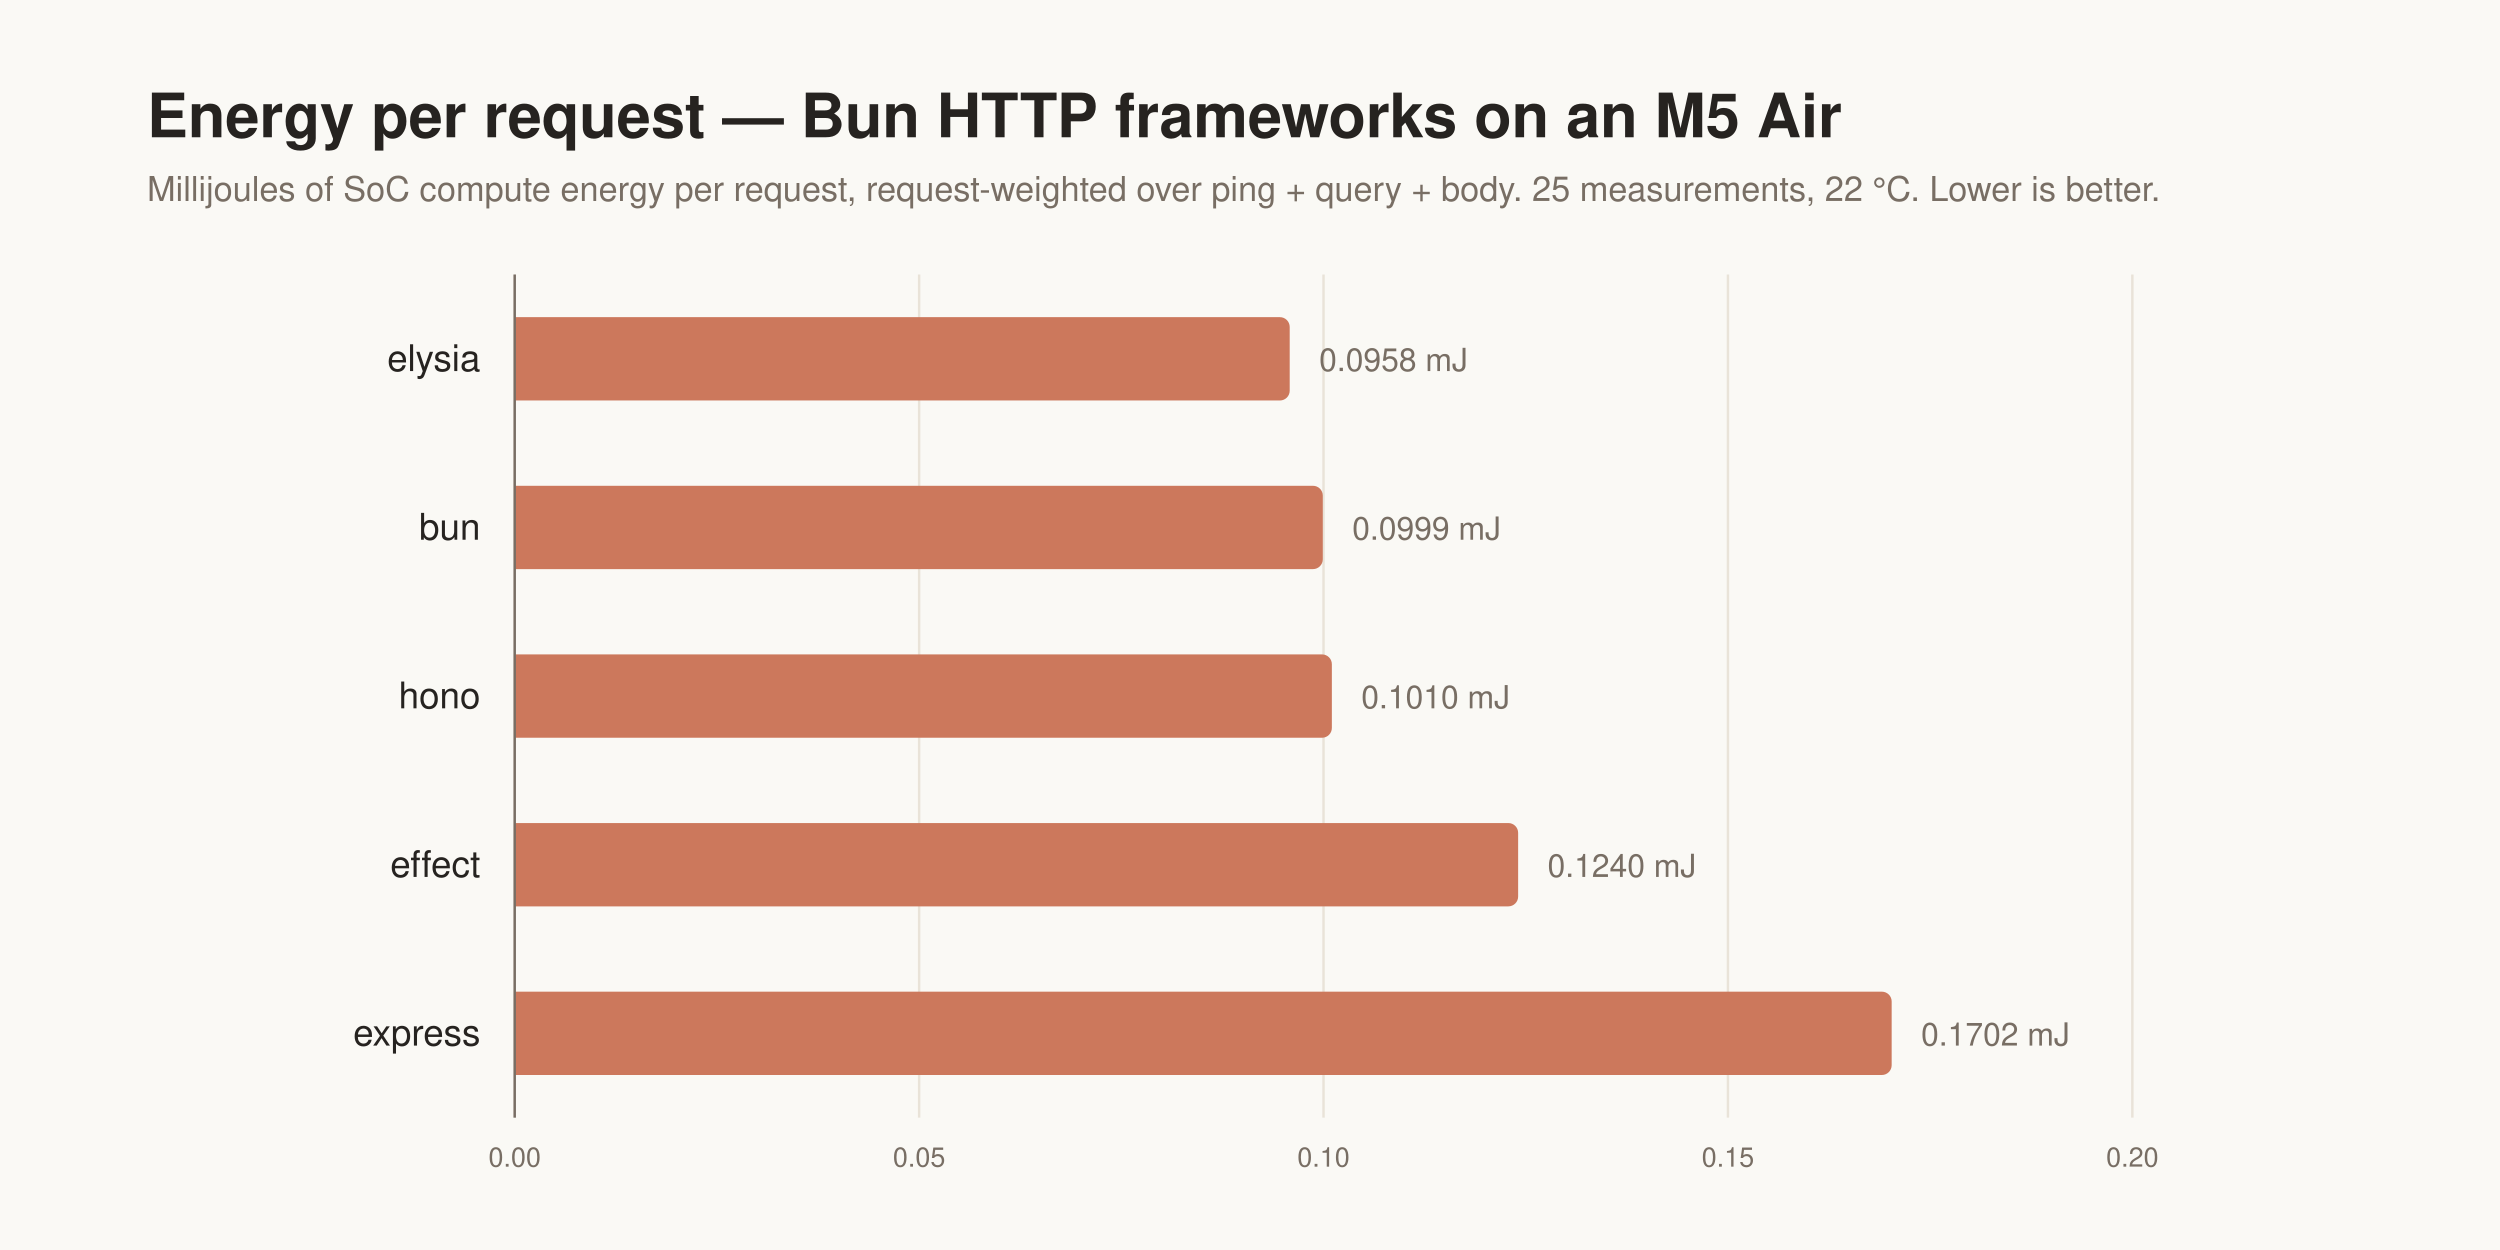
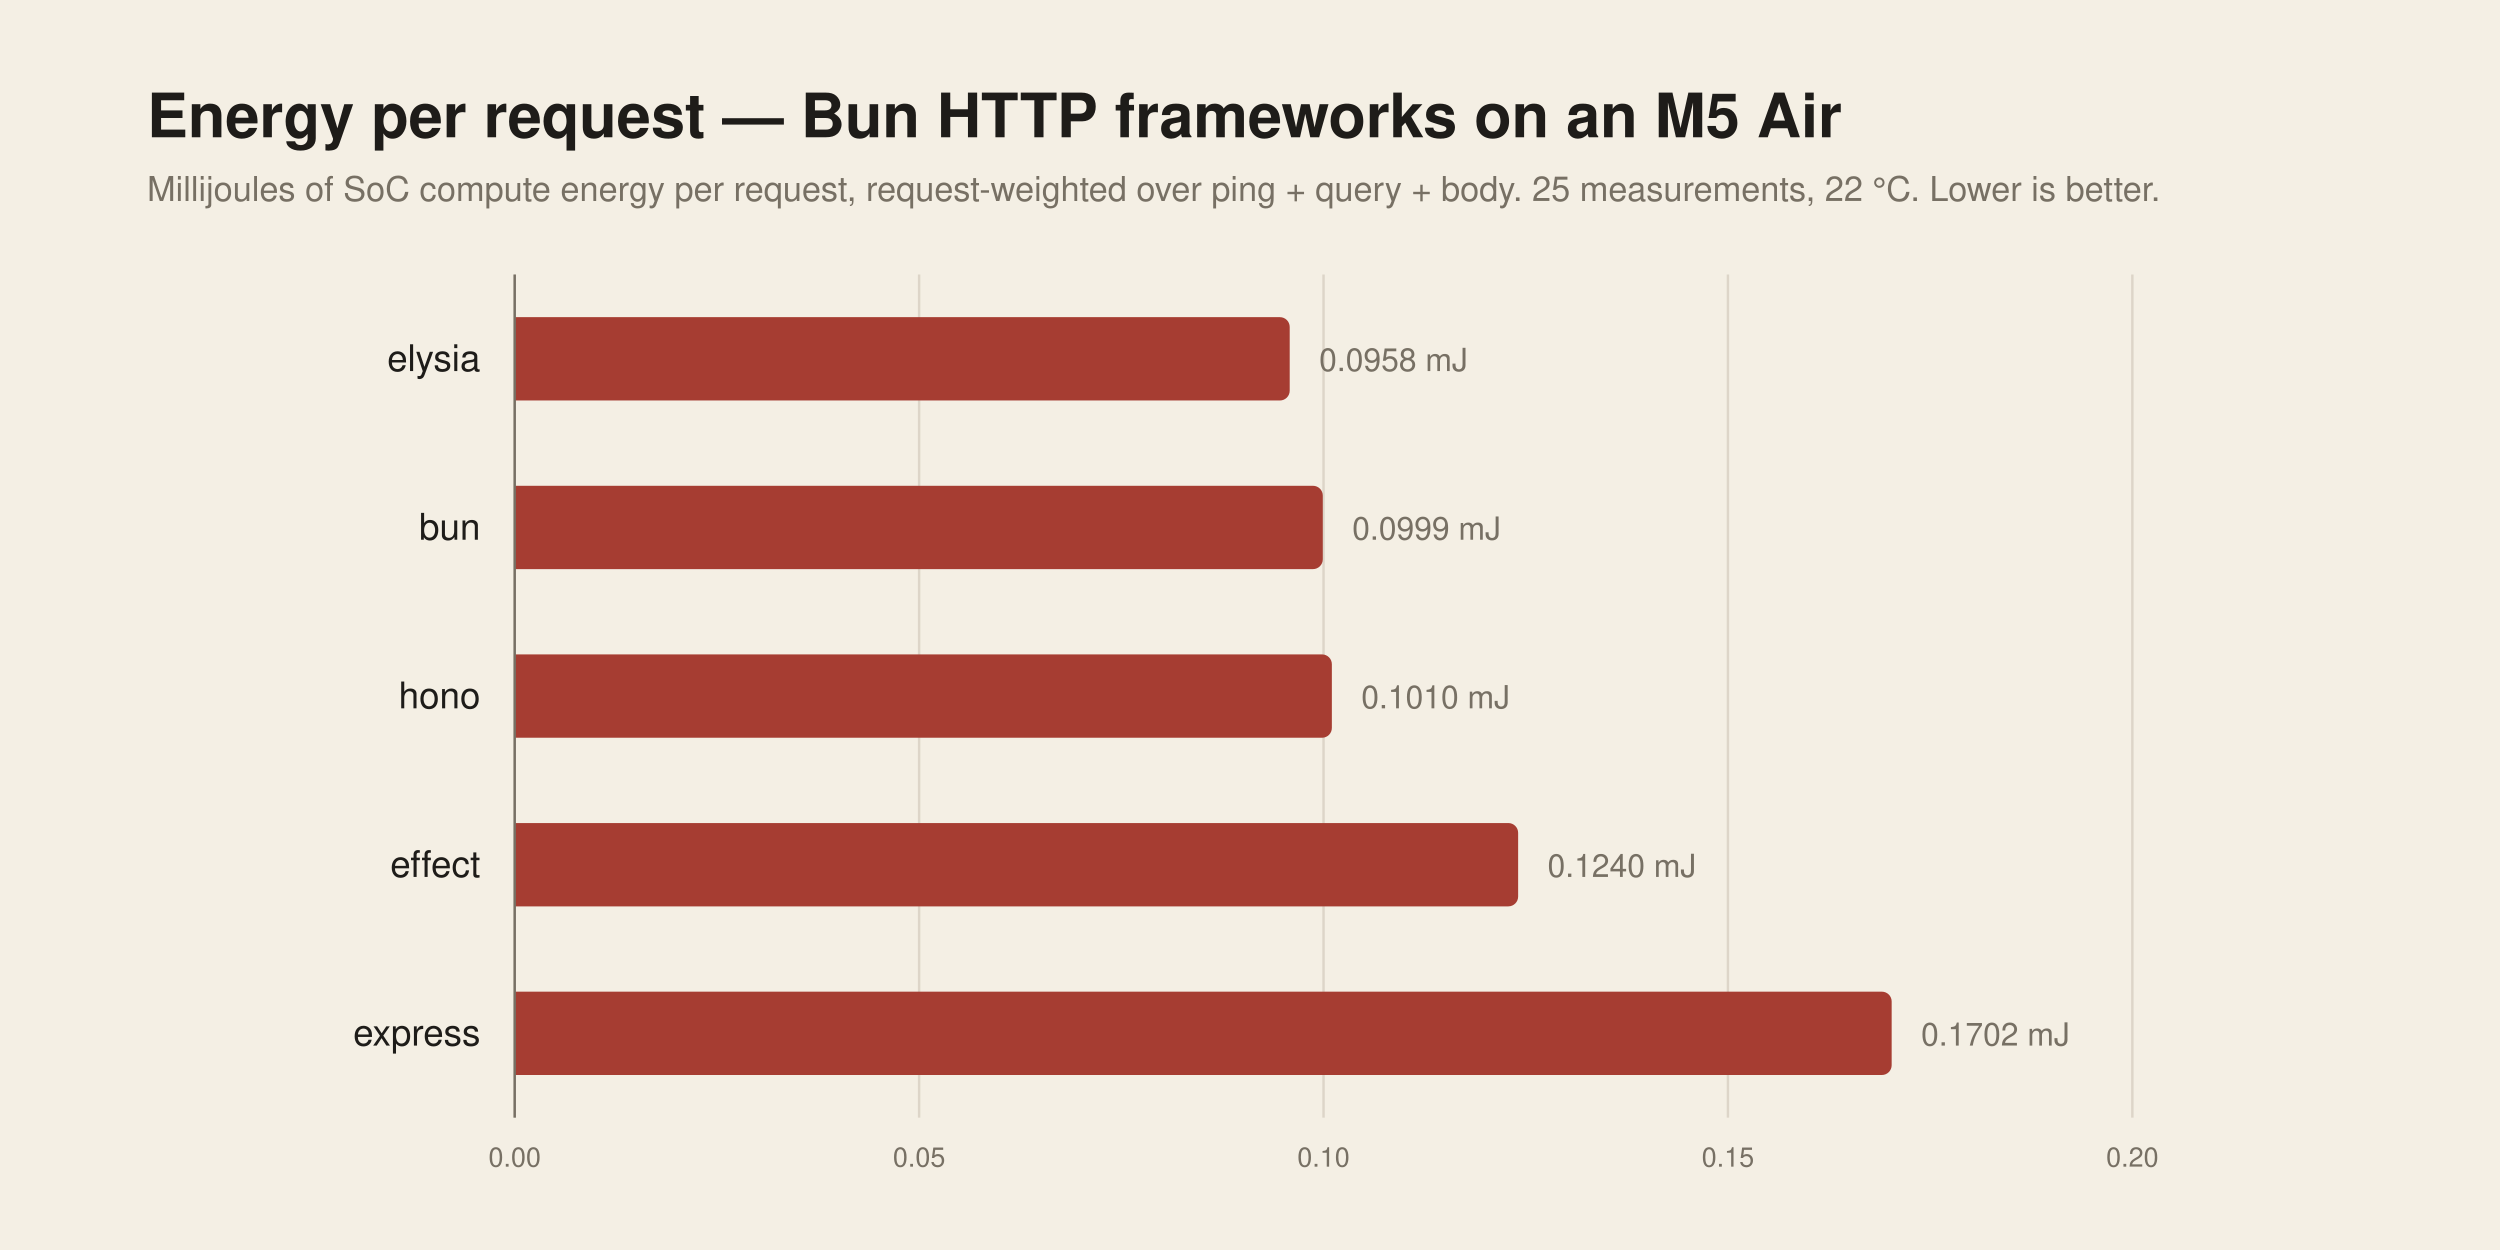
<svg xmlns="http://www.w3.org/2000/svg" viewBox="0 0 1020 510" width="1020" height="510" role="img" aria-label="Energy per request by Bun HTTP framework on a MacBook Air M5, request-weighted over the ping, query and body routes">
-   <rect width="1020" height="510" fill="#faf9f5" />
-   <text x="60" y="56" font-family="Helvetica, Arial, sans-serif" font-size="25" font-weight="700" fill="#262320">Energy per request — Bun HTTP frameworks on an M5 Air</text>
-   <text x="60" y="82" font-family="Helvetica, Arial, sans-serif" font-size="14" fill="#786e64">Millijoules of SoC compute energy per request, request-weighted over ping + query + body. 25 measurements, 22 °C. Lower is better.</text>
-   <line x1="210.0" y1="112" x2="210.0" y2="456" stroke="#e9e3d8" stroke-width="1" />
-   <text x="210.0" y="476" font-family="Helvetica, Arial, sans-serif" font-size="11" fill="#786e64" text-anchor="middle">0.00</text>
-   <line x1="375.0" y1="112" x2="375.0" y2="456" stroke="#e9e3d8" stroke-width="1" />
-   <text x="375.0" y="476" font-family="Helvetica, Arial, sans-serif" font-size="11" fill="#786e64" text-anchor="middle">0.05</text>
-   <line x1="540.0" y1="112" x2="540.0" y2="456" stroke="#e9e3d8" stroke-width="1" />
-   <text x="540.0" y="476" font-family="Helvetica, Arial, sans-serif" font-size="11" fill="#786e64" text-anchor="middle">0.10</text>
-   <line x1="705.0" y1="112" x2="705.0" y2="456" stroke="#e9e3d8" stroke-width="1" />
-   <text x="705.0" y="476" font-family="Helvetica, Arial, sans-serif" font-size="11" fill="#786e64" text-anchor="middle">0.15</text>
-   <line x1="870.0" y1="112" x2="870.0" y2="456" stroke="#e9e3d8" stroke-width="1" />
-   <text x="870.0" y="476" font-family="Helvetica, Arial, sans-serif" font-size="11" fill="#786e64" text-anchor="middle">0.20</text>
-   <path d="M210 129.4 H522.2 A4 4 0 0 1 526.2 133.4 V159.4 A4 4 0 0 1 522.2 163.4 H210 Z" fill="#cc785c" />
-   <text x="196" y="151.4" font-family="Helvetica, Arial, sans-serif" font-size="15" fill="#262320" text-anchor="end">elysia</text>
-   <text x="538.2" y="151.4" font-family="Helvetica, Arial, sans-serif" font-size="13" fill="#786e64">0.0958 mJ</text>
-   <path d="M210 198.2 H535.7 A4 4 0 0 1 539.7 202.2 V228.2 A4 4 0 0 1 535.7 232.2 H210 Z" fill="#cc785c" />
-   <text x="196" y="220.2" font-family="Helvetica, Arial, sans-serif" font-size="15" fill="#262320" text-anchor="end">bun</text>
-   <text x="551.7" y="220.2" font-family="Helvetica, Arial, sans-serif" font-size="13" fill="#786e64">0.0999 mJ</text>
-   <path d="M210 267.0 H539.4 A4 4 0 0 1 543.4 271.0 V297.0 A4 4 0 0 1 539.4 301.0 H210 Z" fill="#cc785c" />
-   <text x="196" y="289.0" font-family="Helvetica, Arial, sans-serif" font-size="15" fill="#262320" text-anchor="end">hono</text>
-   <text x="555.4" y="289.0" font-family="Helvetica, Arial, sans-serif" font-size="13" fill="#786e64">0.1010 mJ</text>
-   <path d="M210 335.8 H615.4 A4 4 0 0 1 619.4 339.8 V365.8 A4 4 0 0 1 615.4 369.8 H210 Z" fill="#cc785c" />
-   <text x="196" y="357.8" font-family="Helvetica, Arial, sans-serif" font-size="15" fill="#262320" text-anchor="end">effect</text>
-   <text x="631.4" y="357.8" font-family="Helvetica, Arial, sans-serif" font-size="13" fill="#786e64">0.1240 mJ</text>
-   <path d="M210 404.6 H767.8 A4 4 0 0 1 771.8 408.6 V434.6 A4 4 0 0 1 767.8 438.6 H210 Z" fill="#cc785c" />
-   <text x="196" y="426.6" font-family="Helvetica, Arial, sans-serif" font-size="15" fill="#262320" text-anchor="end">express</text>
-   <text x="783.8" y="426.6" font-family="Helvetica, Arial, sans-serif" font-size="13" fill="#786e64">0.1702 mJ</text>
-   <line x1="210" y1="112" x2="210" y2="456" stroke="#786e64" stroke-width="1" />
+   <rect width="1020" height="510" fill="#f4efe4" />
+   <text x="60" y="56" font-family="Helvetica, Arial, sans-serif" font-size="25" font-weight="700" fill="#1e1c19">Energy per request — Bun HTTP frameworks on an M5 Air</text>
+   <text x="60" y="82" font-family="Helvetica, Arial, sans-serif" font-size="14" fill="#777064">Millijoules of SoC compute energy per request, request-weighted over ping + query + body. 25 measurements, 22 °C. Lower is better.</text>
+   <line x1="210.0" y1="112" x2="210.0" y2="456" stroke="#ddd5c8" stroke-width="1" />
+   <text x="210.0" y="476" font-family="Helvetica, Arial, sans-serif" font-size="11" fill="#777064" text-anchor="middle">0.00</text>
+   <line x1="375.0" y1="112" x2="375.0" y2="456" stroke="#ddd5c8" stroke-width="1" />
+   <text x="375.0" y="476" font-family="Helvetica, Arial, sans-serif" font-size="11" fill="#777064" text-anchor="middle">0.05</text>
+   <line x1="540.0" y1="112" x2="540.0" y2="456" stroke="#ddd5c8" stroke-width="1" />
+   <text x="540.0" y="476" font-family="Helvetica, Arial, sans-serif" font-size="11" fill="#777064" text-anchor="middle">0.10</text>
+   <line x1="705.0" y1="112" x2="705.0" y2="456" stroke="#ddd5c8" stroke-width="1" />
+   <text x="705.0" y="476" font-family="Helvetica, Arial, sans-serif" font-size="11" fill="#777064" text-anchor="middle">0.15</text>
+   <line x1="870.0" y1="112" x2="870.0" y2="456" stroke="#ddd5c8" stroke-width="1" />
+   <text x="870.0" y="476" font-family="Helvetica, Arial, sans-serif" font-size="11" fill="#777064" text-anchor="middle">0.20</text>
+   <path d="M210 129.4 H522.2 A4 4 0 0 1 526.2 133.4 V159.4 A4 4 0 0 1 522.2 163.4 H210 Z" fill="#a63d32" />
+   <text x="196" y="151.4" font-family="Helvetica, Arial, sans-serif" font-size="15" fill="#1e1c19" text-anchor="end">elysia</text>
+   <text x="538.2" y="151.4" font-family="Helvetica, Arial, sans-serif" font-size="13" fill="#777064">0.0958 mJ</text>
+   <path d="M210 198.2 H535.7 A4 4 0 0 1 539.7 202.2 V228.2 A4 4 0 0 1 535.7 232.2 H210 Z" fill="#a63d32" />
+   <text x="196" y="220.2" font-family="Helvetica, Arial, sans-serif" font-size="15" fill="#1e1c19" text-anchor="end">bun</text>
+   <text x="551.7" y="220.2" font-family="Helvetica, Arial, sans-serif" font-size="13" fill="#777064">0.0999 mJ</text>
+   <path d="M210 267.0 H539.4 A4 4 0 0 1 543.4 271.0 V297.0 A4 4 0 0 1 539.4 301.0 H210 Z" fill="#a63d32" />
+   <text x="196" y="289.0" font-family="Helvetica, Arial, sans-serif" font-size="15" fill="#1e1c19" text-anchor="end">hono</text>
+   <text x="555.4" y="289.0" font-family="Helvetica, Arial, sans-serif" font-size="13" fill="#777064">0.1010 mJ</text>
+   <path d="M210 335.8 H615.4 A4 4 0 0 1 619.4 339.8 V365.8 A4 4 0 0 1 615.4 369.8 H210 Z" fill="#a63d32" />
+   <text x="196" y="357.8" font-family="Helvetica, Arial, sans-serif" font-size="15" fill="#1e1c19" text-anchor="end">effect</text>
+   <text x="631.4" y="357.8" font-family="Helvetica, Arial, sans-serif" font-size="13" fill="#777064">0.1240 mJ</text>
+   <path d="M210 404.6 H767.8 A4 4 0 0 1 771.8 408.6 V434.6 A4 4 0 0 1 767.8 438.6 H210 Z" fill="#a63d32" />
+   <text x="196" y="426.6" font-family="Helvetica, Arial, sans-serif" font-size="15" fill="#1e1c19" text-anchor="end">express</text>
+   <text x="783.8" y="426.6" font-family="Helvetica, Arial, sans-serif" font-size="13" fill="#777064">0.1702 mJ</text>
+   <line x1="210" y1="112" x2="210" y2="456" stroke="#777064" stroke-width="1" />
</svg>
